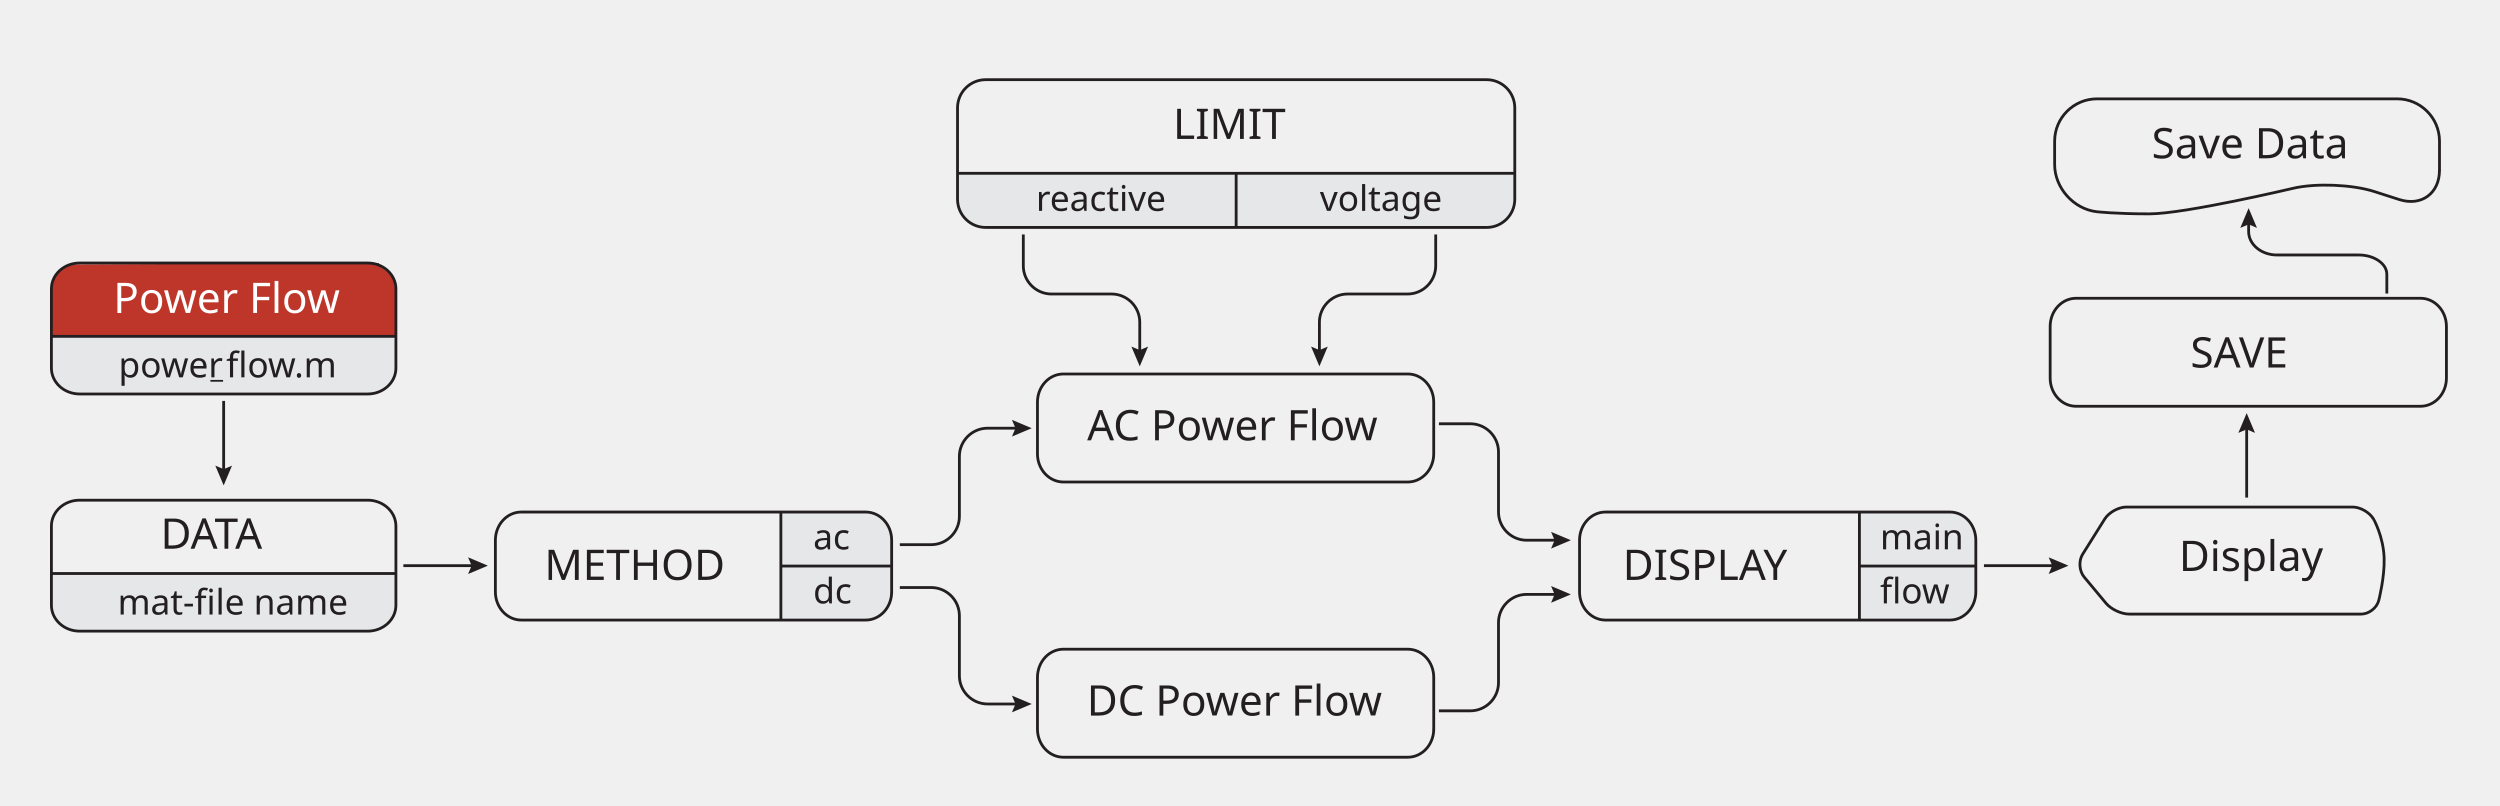
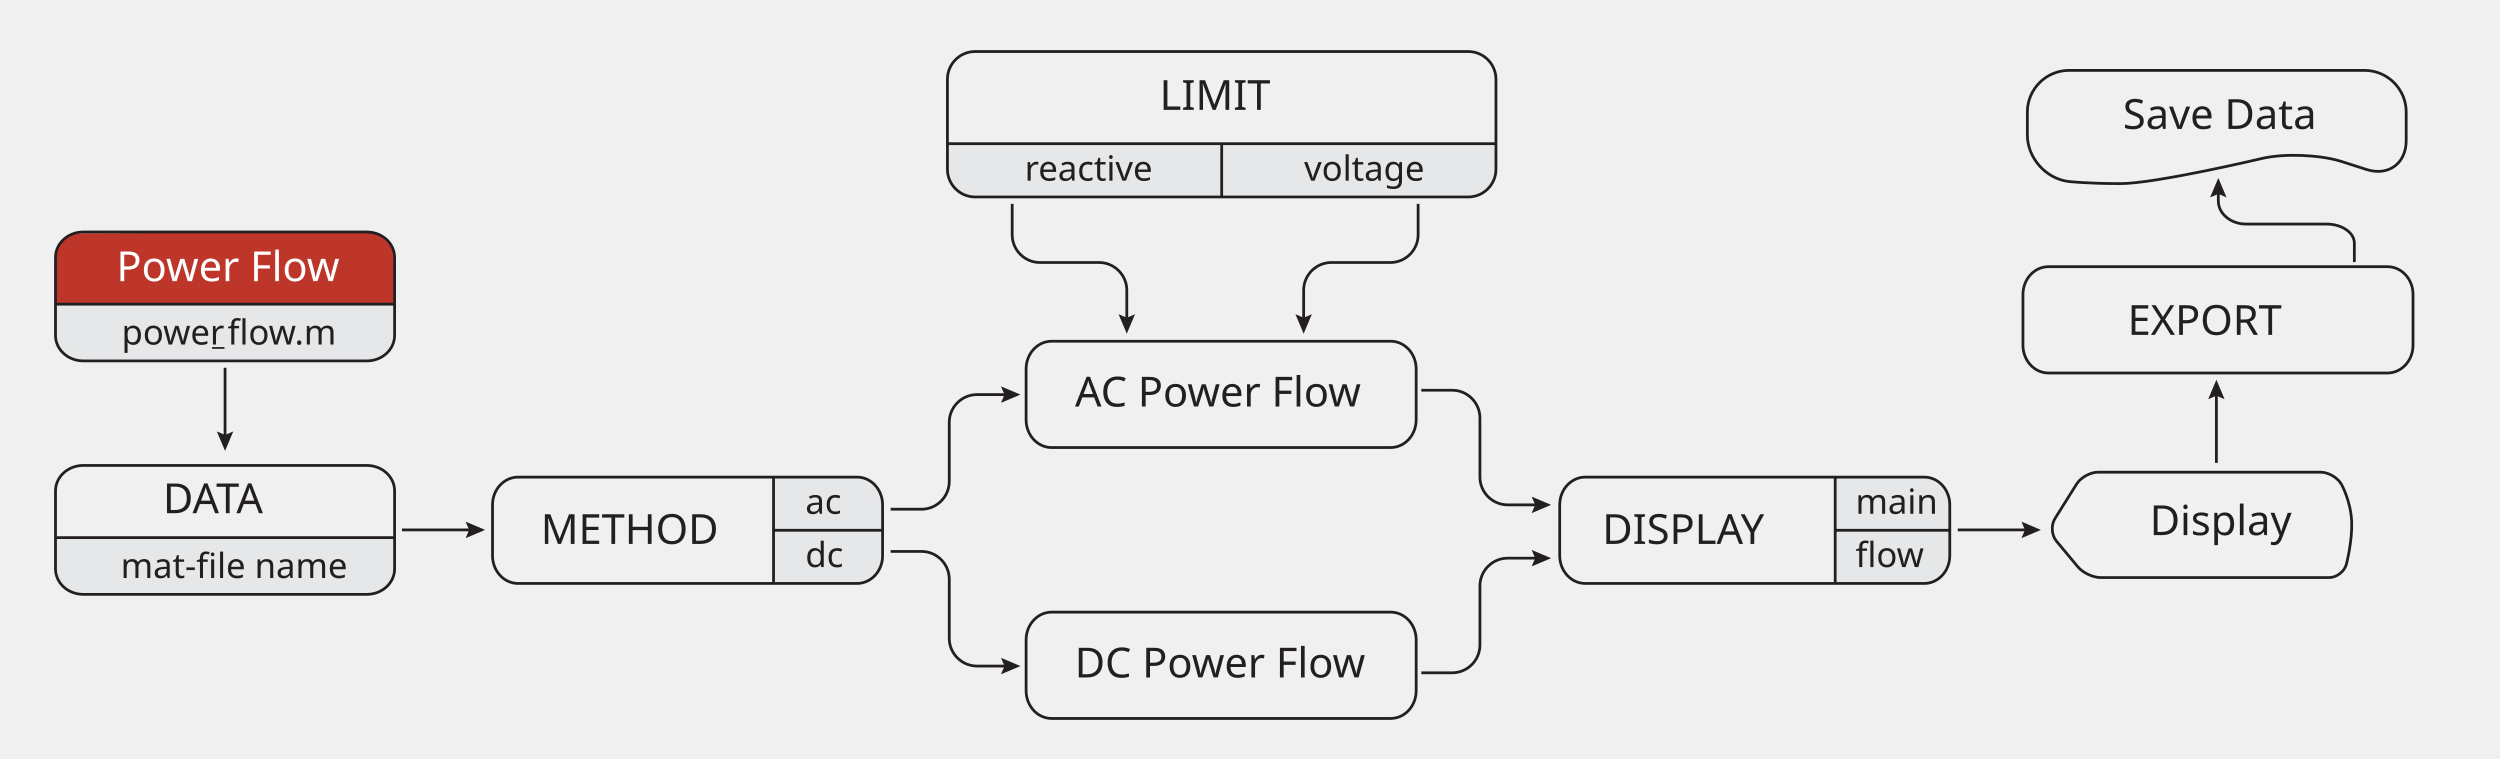
- <svg xmlns="http://www.w3.org/2000/svg" version="1.1" id="Layer_1" x="0px" y="0px" width="503px" height="162px" viewBox="-80 -33 503 162" enable-background="new -80 -33 503 162" xml:space="preserve">
+ <svg xmlns="http://www.w3.org/2000/svg" version="1.1" id="Layer_1" x="0px" y="0px" width="511px" height="155px" viewBox="-81 -27.5 511 155" enable-background="new -81 -27.5 511 155" xml:space="preserve">
  <g>
-     <path fill="none" stroke="#231F20" stroke-width="0.567" stroke-miterlimit="10" d="M410.825,1.243   c0,4.677-3.644,7.334-8.097,5.905l-5.023-1.611c-4.453-1.429-11.82-1.718-16.372-0.642c0,0-21.699,5.132-28.879,5.135   c-6.877,0.003-10.614-0.433-10.614-0.433c-4.646-0.542-8.446-4.812-8.446-9.489v-4.715c0-4.677,3.827-8.504,8.504-8.504h60.424   c4.677,0,8.504,3.827,8.504,8.504V1.243z" />
+     <path fill="none" stroke="#231F20" stroke-width="0.567" stroke-miterlimit="10" d="M410.824,1.243   c0,4.677-3.644,7.334-8.097,5.905l-5.023-1.611c-4.452-1.429-11.819-1.718-16.372-0.642c0,0-21.698,5.132-28.879,5.135   c-6.877,0.003-10.613-0.433-10.613-0.433c-4.646-0.542-8.446-4.812-8.446-9.489v-4.715c0-4.677,3.827-8.504,8.504-8.504h60.424   c4.677,0,8.504,3.827,8.504,8.504L410.824,1.243L410.824,1.243z" />
  </g>
  <g>
-     <path fill="#F1F1F2" d="M399.685,79.217c0.143,3.881-1.081,8.597-1.081,8.597c-0.392,1.509-1.987,2.743-3.547,2.743h-46.676   c-1.56,0-3.651-0.979-4.649-2.178l-4.4-5.282c-0.998-1.198-1.137-3.259-0.309-4.579l4.451-7.1c0.828-1.32,2.781-2.4,4.341-2.4   h45.541c1.56,0,3.463,1.109,4.229,2.467C397.585,71.484,399.527,74.921,399.685,79.217z" />
-     <path fill="none" stroke="#231F20" stroke-width="0.567" stroke-miterlimit="10" d="M399.685,79.217   c0.143,3.881-1.081,8.597-1.081,8.597c-0.392,1.509-1.987,2.743-3.547,2.743h-46.676c-1.56,0-3.651-0.979-4.649-2.178l-4.4-5.282   c-0.998-1.198-1.137-3.259-0.309-4.579l4.451-7.1c0.828-1.32,2.781-2.4,4.341-2.4h45.541c1.56,0,3.463,1.109,4.229,2.467   C397.585,71.484,399.527,74.921,399.685,79.217z" />
+     <path fill="#F1F1F2" d="M399.685,79.217c0.143,3.881-1.081,8.598-1.081,8.598c-0.392,1.509-1.987,2.742-3.547,2.742h-46.676   c-1.561,0-3.651-0.979-4.649-2.178l-4.399-5.281c-0.998-1.199-1.138-3.26-0.31-4.58l4.451-7.1c0.828-1.32,2.781-2.4,4.341-2.4   h45.541c1.561,0,3.463,1.109,4.229,2.467C397.585,71.484,399.527,74.921,399.685,79.217z" />
+     <path fill="none" stroke="#231F20" stroke-width="0.567" stroke-miterlimit="10" d="M399.685,79.217   c0.143,3.881-1.081,8.598-1.081,8.598c-0.392,1.509-1.987,2.742-3.547,2.742h-46.676c-1.561,0-3.651-0.979-4.649-2.178   l-4.399-5.281c-0.998-1.199-1.138-3.26-0.31-4.58l4.451-7.1c0.828-1.32,2.781-2.4,4.341-2.4h45.541   c1.561,0,3.463,1.109,4.229,2.467C397.585,71.484,399.527,74.921,399.685,79.217z" />
  </g>
-   <text transform="matrix(1 0 0 1 138.7302 55.6006)" fill="#231F20" font-family="'CMR10'" font-size="8.504">AC Power Flow</text>
+   <text transform="matrix(1 0 0 1 138.7297 55.6006)" fill="#231F20" font-family="'CMR10'" font-size="8.504">AC Power Flow</text>
  <g>
-     <line fill="#FFFFFF" x1="1.157" y1="80.812" x2="18.157" y2="80.812" />
+     <line fill="none" x1="1.157" y1="80.812" x2="18.157" y2="80.812" />
    <g>
      <line fill="none" stroke="#231F20" stroke-width="0.567" stroke-miterlimit="10" x1="1.157" y1="80.812" x2="15.45" y2="80.812" />
      <g>
        <polygon fill="#231F20" points="14.176,82.491 14.889,80.812 14.176,79.132 18.157,80.812    " />
      </g>
    </g>
  </g>
-   <path fill="#E6E7E8" d="M97.753,90.314c-0.653,0.732-2.597,1.441-2.597,1.441H76.948V70.019c0,0,10.383-0.354,17.759,0.025  c1.019,0.052,2.334,1.422,3.099,1.599c0.416,0.097,1.306,0.884,1.58,2.904c0.431,3.184,0.132,7.816,0.145,10.25  c0.01,1.91,0.028,1.838-0.511,2.894C98.614,88.485,98.698,89.256,97.753,90.314z" />
-   <line fill="#FFFFFF" stroke="#231F20" stroke-width="0.567" stroke-miterlimit="10" x1="76.948" y1="80.889" x2="99.245" y2="80.889" />
+   <path fill="#E6E7E8" d="M97.753,90.314c-0.653,0.731-2.598,1.44-2.598,1.44H76.948V70.019c0,0,10.384-0.354,17.76,0.025  c1.019,0.052,2.334,1.422,3.099,1.599c0.416,0.097,1.306,0.884,1.58,2.904c0.431,3.184,0.132,7.816,0.145,10.25  c0.011,1.91,0.028,1.838-0.511,2.895C98.614,88.484,98.698,89.256,97.753,90.314z" />
+   <line fill="none" stroke="#231F20" stroke-width="0.567" stroke-miterlimit="10" x1="76.948" y1="80.889" x2="99.245" y2="80.889" />
  <text transform="matrix(1 0 0 1 83.6121 77.5273)" fill="#231F20" font-family="'CMR10'" font-size="7.087">ac</text>
  <text transform="matrix(1 0 0 1 83.6121 88.4023)" fill="#231F20" font-family="'CMR10'" font-size="7.087">dc</text>
  <path fill="#FFFFFF" stroke="#231F20" stroke-width="0.567" stroke-miterlimit="10" d="M77.111,70.019v21.737V70.019z" />
-   <text transform="matrix(1 0 0 1 29.5432 83.6816)" fill="#231F20" font-family="'CMR10'" font-size="8.504">METHOD</text>
-   <path fill="none" stroke="#231F20" stroke-width="0.567" stroke-miterlimit="10" d="M99.4,86.086c0,3.131-2.338,5.67-5.223,5.67  H24.894c-2.885,0-5.223-2.539-5.223-5.67V75.691c0-3.131,2.338-5.669,5.223-5.669h69.284c2.885,0,5.223,2.538,5.223,5.669V86.086z" />
-   <path fill="none" stroke="#231F20" stroke-width="0.567" stroke-miterlimit="10" d="M208.465,58.309c0,3.131-2.338,5.67-5.223,5.67  h-69.283c-2.885,0-5.223-2.539-5.223-5.67V47.915c0-3.131,2.338-5.669,5.223-5.669h69.283c2.885,0,5.223,2.539,5.223,5.669V58.309z" />
-   <text transform="matrix(1 0 0 1 138.675 110.9736)" fill="#231F20" font-family="'CMR10'" font-size="8.504">DC Power Flow</text>
-   <path fill="none" stroke="#231F20" stroke-width="0.567" stroke-miterlimit="10" d="M208.467,113.684  c0,3.131-2.338,5.67-5.223,5.67H133.96c-2.885,0-5.223-2.539-5.223-5.67v-10.395c0-3.131,2.338-5.67,5.223-5.67h69.285  c2.885,0,5.223,2.539,5.223,5.67V113.684z" />
+   <text transform="matrix(1 0 0 1 29.5427 83.6816)" fill="#231F20" font-family="'CMR10'" font-size="8.504">METHOD</text>
+   <path fill="none" stroke="#231F20" stroke-width="0.567" stroke-miterlimit="10" d="M99.4,86.086c0,3.131-2.338,5.67-5.223,5.67  H24.894c-2.885,0-5.223-2.539-5.223-5.67V75.691c0-3.131,2.338-5.669,5.223-5.669h69.284c2.885,0,5.223,2.538,5.223,5.669  L99.4,86.086L99.4,86.086z" />
+   <path fill="none" stroke="#231F20" stroke-width="0.567" stroke-miterlimit="10" d="M208.465,58.309c0,3.131-2.338,5.67-5.223,5.67  h-69.283c-2.885,0-5.224-2.539-5.224-5.67V47.915c0-3.131,2.338-5.669,5.224-5.669h69.283c2.885,0,5.223,2.539,5.223,5.669V58.309  L208.465,58.309z" />
+   <text transform="matrix(1 0 0 1 138.6746 110.9736)" fill="#231F20" font-family="'CMR10'" font-size="8.504">DC Power Flow</text>
+   <path fill="none" stroke="#231F20" stroke-width="0.567" stroke-miterlimit="10" d="M208.467,113.684  c0,3.131-2.338,5.67-5.223,5.67H133.96c-2.885,0-5.224-2.539-5.224-5.67v-10.395c0-3.131,2.339-5.67,5.224-5.67h69.285  c2.885,0,5.223,2.539,5.223,5.67L208.467,113.684L208.467,113.684z" />
  <g>
    <g>
-       <path fill="none" stroke="#231F20" stroke-width="0.567" stroke-miterlimit="10" d="M124.877,53.154h-6.179    c-3.118,0-5.669,2.552-5.669,5.67l0,12.09c0,3.118-2.551,5.67-5.669,5.67h-6.318" />
+       <path fill="none" stroke="#231F20" stroke-width="0.567" stroke-miterlimit="10" d="M124.877,53.154h-6.18    c-3.117,0-5.669,2.552-5.669,5.67v12.09c0,3.118-2.551,5.67-5.669,5.67h-6.317" />
      <g>
        <polygon fill="#231F20" points="123.603,51.475 124.317,53.154 123.603,54.834 127.585,53.154    " />
      </g>
    </g>
  </g>
  <g>
    <g>
-       <path fill="none" stroke="#231F20" stroke-width="0.567" stroke-miterlimit="10" d="M124.877,108.641h-6.179    c-3.118,0-5.669-2.551-5.669-5.67l0-12.09c0-3.117-2.551-5.669-5.669-5.669h-6.318" />
+       <path fill="none" stroke="#231F20" stroke-width="0.567" stroke-miterlimit="10" d="M124.877,108.641h-6.18    c-3.117,0-5.669-2.551-5.669-5.67v-12.09c0-3.117-2.551-5.669-5.669-5.669h-6.317" />
      <g>
        <polygon fill="#231F20" points="123.603,106.961 124.317,108.641 123.603,110.32 127.585,108.641    " />
      </g>
    </g>
  </g>
  <g>
    <g>
-       <path fill="none" stroke="#231F20" stroke-width="0.567" stroke-miterlimit="10" d="M233.347,75.692h-6.18    c-3.118,0-5.669-2.552-5.669-5.669v-12.09c0-3.119-2.551-5.67-5.669-5.67h-6.317" />
+       <path fill="none" stroke="#231F20" stroke-width="0.567" stroke-miterlimit="10" d="M233.347,75.692h-6.18    c-3.118,0-5.669-2.552-5.669-5.669v-12.09c0-3.119-2.552-5.67-5.669-5.67h-6.317" />
      <g>
        <polygon fill="#231F20" points="232.073,74.013 232.787,75.692 232.073,77.372 236.055,75.692    " />
      </g>
    </g>
  </g>
  <g>
    <g>
-       <path fill="none" stroke="#231F20" stroke-width="0.567" stroke-miterlimit="10" d="M233.347,86.59h-6.18    c-3.118,0-5.669,2.552-5.669,5.67v12.09c0,3.118-2.551,5.67-5.669,5.67h-6.317" />
+       <path fill="none" stroke="#231F20" stroke-width="0.567" stroke-miterlimit="10" d="M233.347,86.59h-6.18    c-3.118,0-5.669,2.553-5.669,5.67v12.09c0,3.118-2.552,5.67-5.669,5.67h-6.317" />
      <g>
        <polygon fill="#231F20" points="232.073,84.91 232.787,86.59 232.073,88.27 236.055,86.59    " />
      </g>
    </g>
  </g>
  <text transform="matrix(1 0 0 1 358.4075 81.8809)" fill="#231F20" font-family="'CMR10'" font-size="8.504">Display</text>
-   <text transform="matrix(1 0 0 1 360.7141 40.9507)" fill="#231F20" font-family="'CMR10'" font-size="8.504">SAVE</text>
-   <path fill="none" stroke="#231F20" stroke-width="0.567" stroke-miterlimit="10" d="M412.222,43.073  c0,3.131-2.338,5.669-5.223,5.669h-69.283c-2.885,0-5.223-2.538-5.223-5.669V32.679c0-3.131,2.338-5.669,5.223-5.669h69.283  c2.885,0,5.223,2.539,5.223,5.669V43.073z" />
+   <text transform="matrix(1 0 0 1 353.8821 40.9512)" fill="#231F20" font-family="'CMR10'" font-size="8.504">EXPORT</text>
+   <path fill="none" stroke="#231F20" stroke-width="0.567" stroke-miterlimit="10" d="M412.222,43.073  c0,3.131-2.338,5.669-5.224,5.669h-69.282c-2.886,0-5.224-2.538-5.224-5.669V32.679c0-3.131,2.338-5.669,5.224-5.669h69.282  c2.886,0,5.224,2.539,5.224,5.669V43.073z" />
  <g>
-     <line fill="#FFFFFF" x1="372.031" y1="67.116" x2="372.031" y2="50.116" />
+     <line fill="none" x1="372.031" y1="67.116" x2="372.031" y2="50.116" />
    <g>
      <line fill="none" stroke="#231F20" stroke-width="0.567" stroke-miterlimit="10" x1="372.031" y1="67.116" x2="372.031" y2="52.824" />
      <g>
        <polygon fill="#231F20" points="373.71,54.098 372.031,53.384 370.351,54.098 372.031,50.116    " />
      </g>
    </g>
  </g>
  <text transform="matrix(1 0 0 1 352.9143 -1.1465)" fill="#231F20" font-family="'CMR10'" font-size="8.504">Save Data</text>
  <g>
    <g>
      <path fill="none" stroke="#231F20" stroke-width="0.567" stroke-miterlimit="10" d="M149.318,38.003v-6.179    c0-3.118-2.551-5.669-5.669-5.669l-12.09,0.001c-3.118,0-5.669-2.551-5.669-5.669v-6.318" />
      <g>
        <polygon fill="#231F20" points="150.998,36.729 149.318,37.443 147.638,36.729 149.318,40.71    " />
      </g>
    </g>
  </g>
  <g>
    <g>
      <path fill="none" stroke="#231F20" stroke-width="0.567" stroke-miterlimit="10" d="M185.465,38.003v-6.179    c0-3.118,2.551-5.669,5.669-5.669l12.061,0.001c3.118,0,5.669-2.551,5.669-5.669v-6.318" />
      <g>
        <polygon fill="#231F20" points="187.145,36.729 185.465,37.443 183.785,36.729 185.465,40.71    " />
      </g>
    </g>
  </g>
  <g>
-     <line fill="#FFFFFF" x1="-35" y1="47.667" x2="-35" y2="64.668" />
+     <line fill="none" x1="-35" y1="47.667" x2="-35" y2="64.668" />
    <g>
      <line fill="none" stroke="#231F20" stroke-width="0.567" stroke-miterlimit="10" x1="-35" y1="47.667" x2="-35" y2="61.96" />
      <g>
        <polygon fill="#231F20" points="-36.68,60.686 -35,61.4 -33.321,60.686 -35,64.668    " />
      </g>
    </g>
  </g>
  <g>
    <g>
      <path fill="none" stroke="#231F20" stroke-width="0.567" stroke-miterlimit="10" d="M372.425,11.58c0,0.61,0,1.291,0,2.007    c0,2.593,2.551,4.714,5.669,4.714L394.56,18.3c3.118,0,5.669,1.747,5.669,3.882c0,2.135,0,3.882,0,3.882" />
      <g>
-         <polygon fill="#231F20" points="370.745,12.855 372.425,12.141 374.105,12.855 372.425,8.874    " />
+         <polygon fill="#231F20" points="370.744,12.855 372.425,12.141 374.105,12.855 372.425,8.874    " />
      </g>
    </g>
  </g>
  <g>
-     <path fill="#E6E7E8" d="M112.676,1.866h55.978v10.917c0,0-32.538,0.09-50.166-0.178c-6.359-0.097-5.969-5.198-6.043-7.084   C112.362,3.408,112.676,1.866,112.676,1.866z" />
+     <path fill="#E6E7E8" d="M112.676,1.866h55.978v10.917c0,0-32.537,0.09-50.166-0.178c-6.358-0.097-5.969-5.198-6.043-7.084   C112.362,3.408,112.676,1.866,112.676,1.866z" />
    <path fill="#E6E7E8" d="M224.483,1.866h-55.882v10.917c0,0,32.482,0.09,50.08-0.178c6.349-0.097,5.959-5.198,6.033-7.084   C224.796,3.408,224.483,1.866,224.483,1.866z" />
    <path fill="#FFFFFF" stroke="#231F20" stroke-width="0.567" stroke-miterlimit="10" d="M168.714,1.869v11.004V1.869z" />
-     <line fill="#FFFFFF" stroke="#231F20" stroke-width="0.567" stroke-miterlimit="10" x1="112.654" y1="1.869" x2="224.774" y2="1.869" />
-     <text transform="matrix(1 0 0 1 156.0217 -5.0449)" fill="#231F20" font-family="'CMR10'" font-size="8.504">LIMIT</text>
-     <text transform="matrix(1 0 0 1 185.553 9.4272)" fill="#231F20" font-family="'CMR10'" font-size="7.087">voltage</text>
-     <path fill="none" stroke="#231F20" stroke-width="0.567" stroke-miterlimit="10" d="M224.774,7.091c0,3.132-2.537,5.67-5.668,5.67   H118.323c-3.131,0-5.669-2.538-5.669-5.67v-18.389c0-3.132,2.538-5.67,5.669-5.67h100.783c3.131,0,5.668,2.538,5.668,5.67V7.091z" />
-     <text transform="matrix(1 0 0 1 128.4382 9.4272)" fill="#231F20" font-family="'CMR10'" font-size="7.087">reactive</text>
+     <line fill="none" stroke="#231F20" stroke-width="0.567" stroke-miterlimit="10" x1="112.654" y1="1.869" x2="224.774" y2="1.869" />
+     <text transform="matrix(1 0 0 1 156.0212 -5.0449)" fill="#231F20" font-family="'CMR10'" font-size="8.504">LIMIT</text>
+     <text transform="matrix(1 0 0 1 185.553 9.4268)" fill="#231F20" font-family="'CMR10'" font-size="7.087">voltage</text>
+     <path fill="none" stroke="#231F20" stroke-width="0.567" stroke-miterlimit="10" d="M224.774,7.091c0,3.132-2.537,5.67-5.668,5.67   H118.323c-3.131,0-5.669-2.538-5.669-5.67v-18.389c0-3.132,2.538-5.67,5.669-5.67h100.783c3.131,0,5.668,2.538,5.668,5.67V7.091   L224.774,7.091z" />
+     <text transform="matrix(1 0 0 1 128.4377 9.4268)" fill="#231F20" font-family="'CMR10'" font-size="7.087">reactive</text>
  </g>
-   <path fill="#E6E7E8" d="M315.807,90.314c-0.68,0.732-2.707,1.441-2.707,1.441h-18.988V70.019c0,0,10.827-0.354,18.521,0.025  c1.062,0.052,2.434,1.422,3.229,1.599c0.435,0.097,1.363,0.884,1.648,2.904c0.45,3.184,0.139,7.816,0.151,10.25  c0.011,1.91,0.029,1.838-0.532,2.894C316.705,88.485,316.793,89.256,315.807,90.314z" />
-   <line fill="#FFFFFF" stroke="#231F20" stroke-width="0.567" stroke-miterlimit="10" x1="294.114" y1="80.889" x2="317.38" y2="80.889" />
+   <path fill="#E6E7E8" d="M315.807,90.314c-0.68,0.731-2.707,1.44-2.707,1.44h-18.988V70.019c0,0,10.827-0.354,18.521,0.025  c1.062,0.052,2.434,1.422,3.229,1.599c0.436,0.097,1.363,0.884,1.648,2.904c0.45,3.184,0.139,7.816,0.15,10.25  c0.012,1.91,0.029,1.838-0.531,2.895C316.704,88.484,316.793,89.256,315.807,90.314z" />
+   <line fill="none" stroke="#231F20" stroke-width="0.567" stroke-miterlimit="10" x1="294.114" y1="80.889" x2="317.38" y2="80.889" />
  <text transform="matrix(1 0 0 1 298.261 77.5273)" fill="#231F20" font-family="'CMR10'" font-size="7.087">main</text>
  <text transform="matrix(1 0 0 1 298.261 88.4023)" fill="#231F20" font-family="'CMR10'" font-size="7.087">flow</text>
  <path fill="#FFFFFF" stroke="#231F20" stroke-width="0.567" stroke-miterlimit="10" d="M294.114,70.019v21.737V70.019z" />
  <text transform="matrix(1 0 0 1 246.5042 83.6816)" fill="#231F20" font-family="'CMR10'" font-size="8.504">DISPLAY</text>
-   <path fill="none" stroke="#231F20" stroke-width="0.567" stroke-miterlimit="10" d="M317.535,86.086c0,3.131-2.338,5.67-5.223,5.67  h-69.284c-2.885,0-5.223-2.539-5.223-5.67V75.691c0-3.131,2.338-5.669,5.223-5.669h69.284c2.885,0,5.223,2.538,5.223,5.669V86.086z" />
+   <path fill="none" stroke="#231F20" stroke-width="0.567" stroke-miterlimit="10" d="M317.534,86.086c0,3.131-2.338,5.67-5.223,5.67  h-69.284c-2.885,0-5.223-2.539-5.223-5.67V75.691c0-3.131,2.338-5.669,5.223-5.669h69.284c2.885,0,5.223,2.538,5.223,5.669V86.086z" />
  <g>
-     <line fill="#FFFFFF" x1="319.17" y1="80.812" x2="336.17" y2="80.812" />
+     <line fill="none" x1="319.17" y1="80.812" x2="336.17" y2="80.812" />
    <g>
      <line fill="none" stroke="#231F20" stroke-width="0.567" stroke-miterlimit="10" x1="319.17" y1="80.812" x2="333.462" y2="80.812" />
      <g>
        <polygon fill="#231F20" points="332.189,82.491 332.902,80.812 332.189,79.132 336.17,80.812    " />
      </g>
    </g>
  </g>
  <g>
-     <path fill="#BE3629" d="M-4.6,19.919l-61.306,0.284c0,0-2.138,0.857-2.535,1.525c-0.831,1.399-1.215,2.884-1.215,2.884v9.905   c0,0,43.306,0.209,69.313,0V28.41c0,0-0.005-4.45-0.646-5.619C-1.592,21.696-4.6,19.919-4.6,19.919z" />
-     <path fill="#E6E7E8" d="M-4.884,46.27h-60.455l-3.3-2.019l-1.017-2.167v-7.4c0,0,43.306-0.166,69.313,0v7.684   c0,0-0.572,0.815-1.214,1.743C-2.159,44.98-4.884,46.27-4.884,46.27z" />
+     <path fill="#BE3629" d="M-4.6,19.919l-61.306,0.284c0,0-2.138,0.857-2.535,1.525c-0.831,1.399-1.215,2.884-1.215,2.884v9.905   c0,0,43.306,0.209,69.313,0V28.41c0,0-0.006-4.45-0.646-5.619C-1.592,21.696-4.6,19.919-4.6,19.919z" />
+     <path fill="#E6E7E8" d="M-4.884,46.27h-60.455l-3.301-2.019l-1.017-2.167v-7.4c0,0,43.306-0.166,69.313,0v7.684   c0,0-0.572,0.815-1.215,1.743C-2.159,44.98-4.884,46.27-4.884,46.27z" />
    <path fill="#FFFFFF" stroke="#231F20" stroke-width="0.567" stroke-miterlimit="10" d="M-69.656,34.672h69.313H-69.656z" />
-     <text transform="matrix(1 0 0 1 -57.199 29.9731)" fill="#FFFFFF" font-family="'CMR10'" font-size="8.504">Power Flow</text>
-     <text transform="matrix(1 0 0 1 -56.1565 42.9238)">
-       <tspan x="0" y="0" fill="#231F20" font-family="'CMR10'" font-size="7.087">power</tspan>
-       <tspan x="18.51" y="0" fill="#231F20" font-family="'ArialMT'" font-size="5.669">_</tspan>
-       <tspan x="21.663" y="0" fill="#231F20" font-family="'CMR10'" font-size="7.087">flow.m</tspan>
-     </text>
-     <path fill="none" stroke="#231F20" stroke-width="0.567" stroke-miterlimit="10" d="M-0.344,41.061   c0,2.877-2.538,5.208-5.669,5.208h-57.974c-3.131,0-5.669-2.332-5.669-5.208V25.127c0-2.877,2.538-5.208,5.669-5.208h57.974   c3.131,0,5.669,2.332,5.669,5.208V41.061z" />
+     <text transform="matrix(1 0 0 1 -57.1995 29.9727)" fill="#FFFFFF" font-family="'CMR10'" font-size="8.504">Power Flow</text>
+     <text transform="matrix(1 0 0 1 -56.157 42.9238)" fill="#231F20" font-family="'CMR10'" font-size="7.087">power</text>
+     <text transform="matrix(1 0 0 1 -37.6467 42.9238)" fill="#231F20" font-family="'ArialMT'" font-size="5.669">_</text>
+     <text transform="matrix(1 0 0 1 -34.4939 42.9238)" fill="#231F20" font-family="'CMR10'" font-size="7.087">flow.m</text>
+     <path fill="none" stroke="#231F20" stroke-width="0.567" stroke-miterlimit="10" d="M-0.344,41.061   c0,2.877-2.537,5.208-5.669,5.208h-57.974c-3.131,0-5.669-2.332-5.669-5.208V25.127c0-2.877,2.538-5.208,5.669-5.208h57.974   c3.132,0,5.669,2.332,5.669,5.208V41.061z" />
  </g>
  <g>
    <text transform="matrix(1 0 0 1 -47.6921 77.3994)" fill="#231F20" font-family="'CMR10'" font-size="8.504">DATA</text>
-     <path fill="#E6E7E8" d="M-4.884,93.986h-60.455l-3.3-2.019l-1.017-2.167v-7.4c0,0,43.306-0.166,69.313,0v7.684   c0,0-0.572,0.816-1.214,1.744C-2.159,92.697-4.884,93.986-4.884,93.986z" />
+     <path fill="#E6E7E8" d="M-4.884,93.986h-60.455l-3.301-2.02l-1.017-2.167V82.4c0,0,43.306-0.166,69.313,0v7.684   c0,0-0.572,0.816-1.215,1.744C-2.159,92.697-4.884,93.986-4.884,93.986z" />
    <path fill="#FFFFFF" stroke="#231F20" stroke-width="0.567" stroke-miterlimit="10" d="M-69.656,82.389h69.313H-69.656z" />
    <text transform="matrix(1 0 0 1 -56.3376 90.6416)" fill="#231F20" font-family="'CMR10'" font-size="7.087">mat-file name</text>
-     <path fill="none" stroke="#231F20" stroke-width="0.567" stroke-miterlimit="10" d="M-0.344,88.778   c0,2.877-2.538,5.208-5.669,5.208h-57.974c-3.131,0-5.669-2.331-5.669-5.208V72.845c0-2.877,2.538-5.208,5.669-5.208h57.974   c3.131,0,5.669,2.331,5.669,5.208V88.778z" />
+     <path fill="none" stroke="#231F20" stroke-width="0.567" stroke-miterlimit="10" d="M-0.344,88.777   c0,2.878-2.537,5.209-5.669,5.209h-57.974c-3.131,0-5.669-2.331-5.669-5.209V72.845c0-2.877,2.538-5.208,5.669-5.208h57.974   c3.132,0,5.669,2.331,5.669,5.208V88.777z" />
  </g>
</svg>
